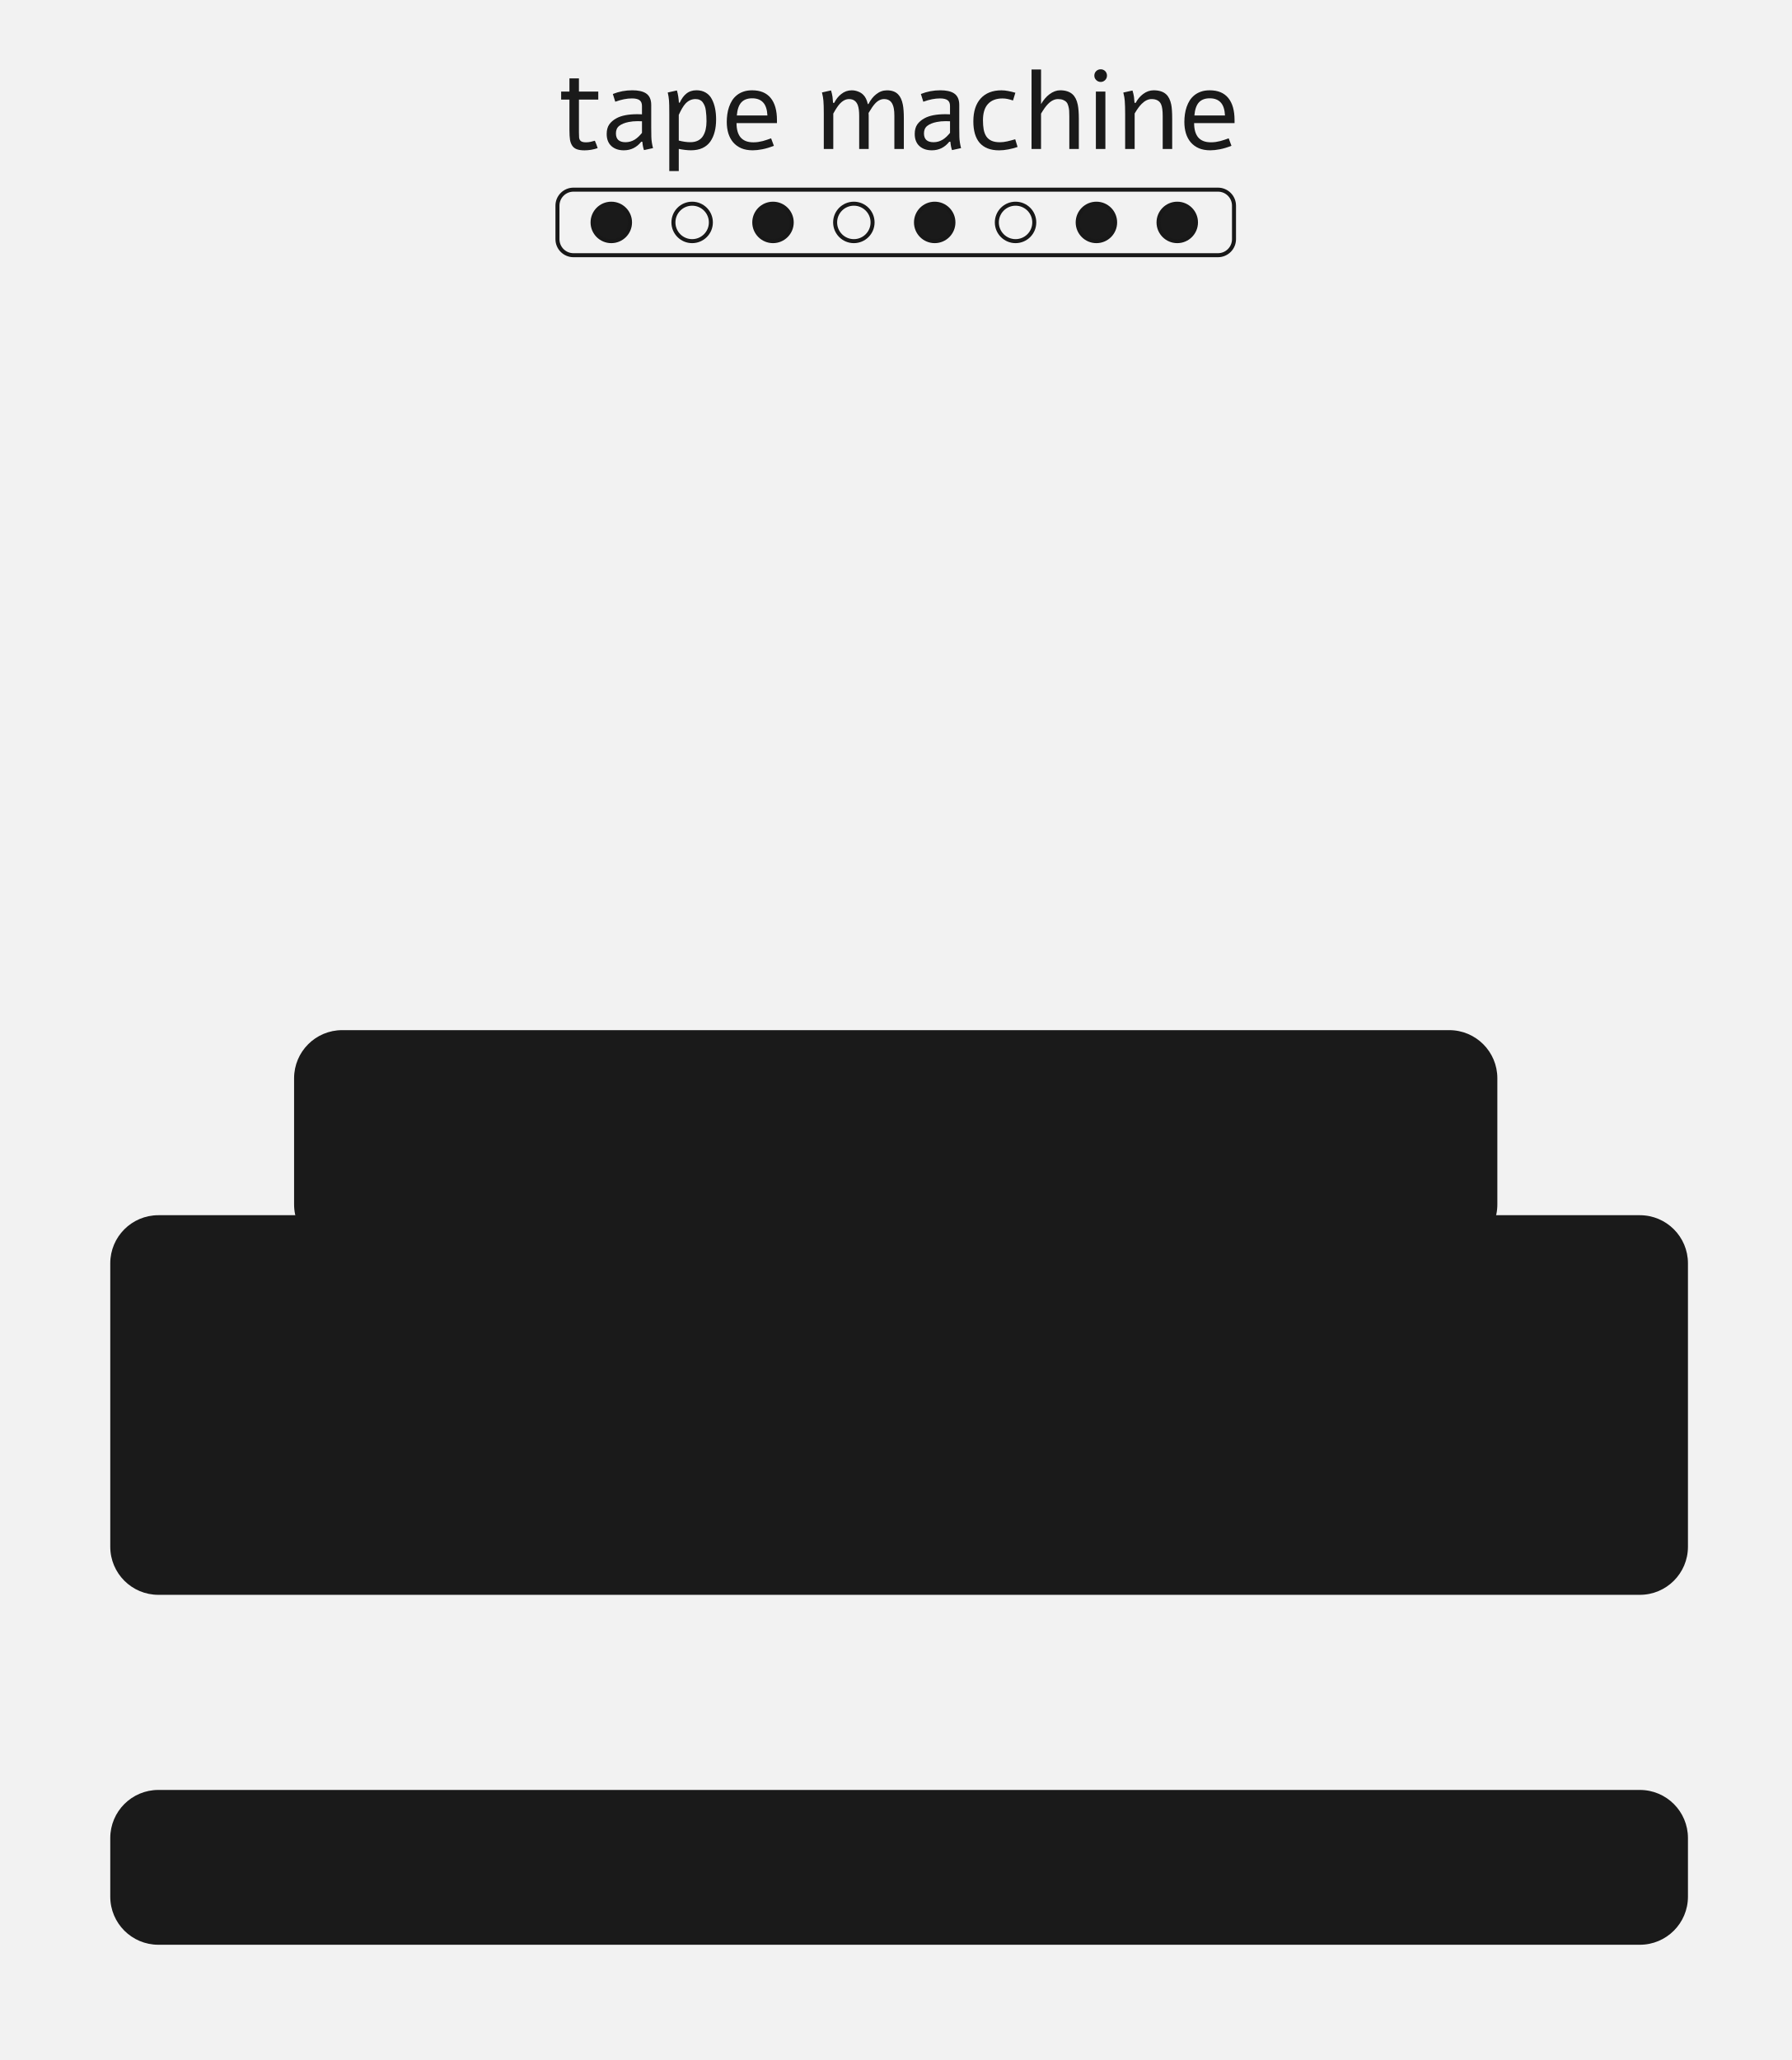
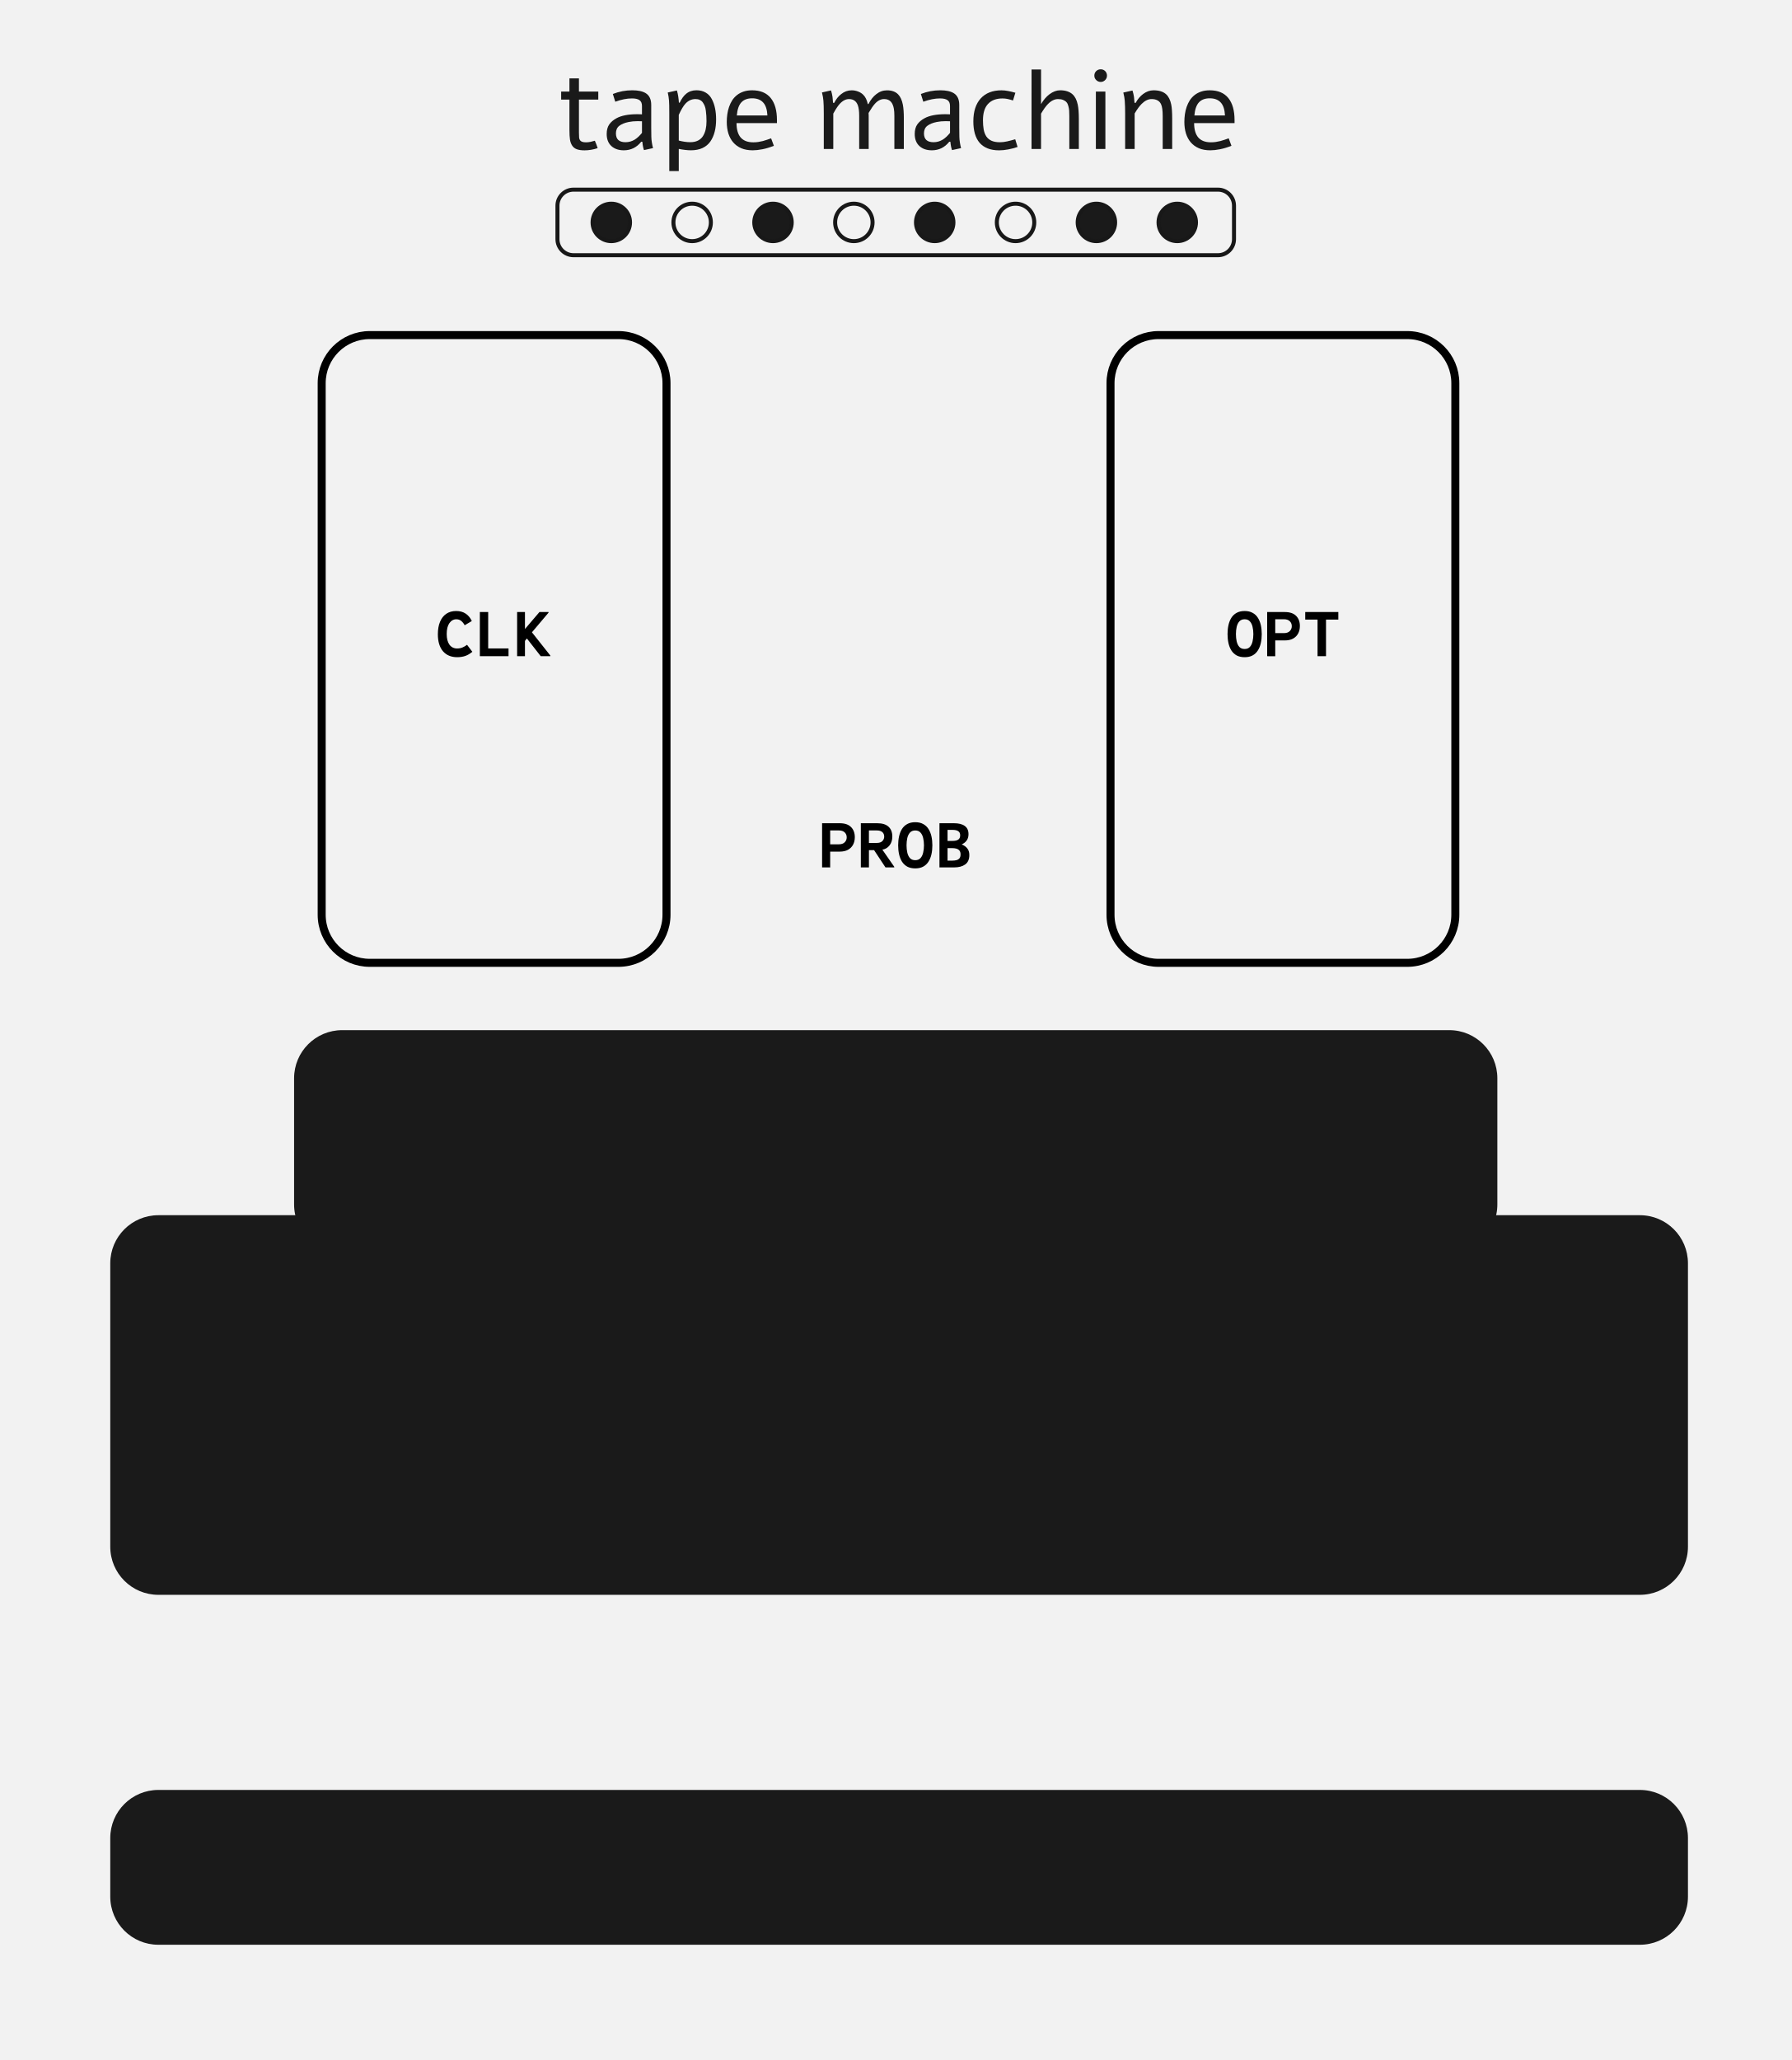
<svg xmlns="http://www.w3.org/2000/svg" width="111.76mm" height="128.5mm" viewBox="0 0 111.76 128.5" version="1.1" id="svg5" xml:space="preserve">
  <defs id="defs2">
    <rect x="57.405" y="91.628" width="31.463" height="119.779" id="rect3" />
  </defs>
  <g id="layer1" style="display:inline;fill:#f2f2f2">
    <rect style="fill:#f2f2f2;stroke-width:0.925" id="rect289" width="115.041" height="131.771" x="-1.621" y="-1.635" />
    <g id="g8" transform="translate(-0.60989)">
      <g aria-label="tape machine" id="text399" style="font-size:7.056px;line-height:1.25;font-family:Alef;-inkscape-font-specification:Alef;fill:#1a1a1a;stroke-width:0.265" transform="translate(-4.337274)">
        <path d="m 40.472,4.891 h 0.593 v 0.82 h 1.206 v 0.5 h -1.206 v 2.057 q 0,0.207 0.01,0.317 0.014,0.107 0.062,0.169 0.09,0.124 0.362,0.124 0.152,0 0.293,-0.031 0.145,-0.031 0.265,-0.069 0.096,0.21 0.176,0.462 -0.407,0.138 -0.82,0.138 -0.3,0 -0.482,-0.069 Q 40.751,9.242 40.648,9.091 40.541,8.932 40.506,8.712 40.472,8.491 40.472,8.102 V 6.211 H 39.955 V 5.711 h 0.517 z" id="path455" />
        <path d="M 43.331,6.345 43.18,5.863 q 0.579,-0.231 1.213,-0.231 0.555,0 0.847,0.186 0.334,0.214 0.334,0.727 v 1.409 q 0,0.282 0.007,0.579 0.003,0.176 0.034,0.365 0.028,0.179 0.072,0.341 l -0.565,0.124 q -0.079,-0.231 -0.1,-0.517 l -0.069,-0.007 q -0.427,0.537 -1.089,0.537 -0.482,0 -0.775,-0.265 -0.293,-0.269 -0.293,-0.754 0,-0.362 0.158,-0.593 0.162,-0.231 0.455,-0.389 0.462,-0.251 1.292,-0.251 0.11,0 0.296,0.007 V 6.607 q 0,-0.248 -0.152,-0.358 -0.152,-0.11 -0.475,-0.11 -0.472,0 -1.04,0.207 z m 1.667,1.943 V 7.565 q -0.093,-0.007 -0.272,-0.007 -0.303,0 -0.558,0.052 -0.379,0.076 -0.589,0.241 -0.207,0.162 -0.207,0.469 0,0.551 0.599,0.551 0.31,0 0.579,-0.165 0.22,-0.138 0.448,-0.417 z" id="path457" />
        <path d="M 47.293,10.672 H 46.701 V 7.062 q 0,-0.599 -0.017,-0.789 -0.017,-0.234 -0.079,-0.503 L 47.176,5.642 q 0.059,0.193 0.086,0.389 0.034,0.241 0.038,0.372 h 0.052 q 0.179,-0.372 0.396,-0.548 0.262,-0.224 0.648,-0.224 0.338,0 0.582,0.148 0.245,0.145 0.379,0.407 0.138,0.262 0.2,0.575 0.065,0.314 0.065,0.692 0,0.427 -0.09,0.768 -0.086,0.341 -0.269,0.606 -0.183,0.262 -0.489,0.407 -0.307,0.141 -0.72,0.141 -0.324,0 -0.761,-0.086 z m 0,-3.507 V 8.767 q 0.389,0.103 0.717,0.103 0.279,0 0.479,-0.1 0.203,-0.103 0.317,-0.286 0.114,-0.186 0.165,-0.413 0.052,-0.227 0.052,-0.51 0,-0.193 -0.01,-0.338 -0.007,-0.148 -0.031,-0.317 -0.021,-0.172 -0.069,-0.293 -0.048,-0.121 -0.121,-0.224 -0.072,-0.103 -0.189,-0.155 -0.114,-0.055 -0.265,-0.055 -0.365,0 -0.634,0.293 -0.193,0.214 -0.41,0.692 z" id="path459" />
        <path d="m 53.226,9.094 q -0.382,0.152 -0.72,0.217 -0.334,0.065 -0.599,0.065 -0.407,0 -0.71,-0.127 Q 50.893,9.118 50.69,8.884 50.49,8.65 50.387,8.326 q -0.1,-0.327 -0.1,-0.72 0,-0.241 0.034,-0.482 0.034,-0.241 0.11,-0.458 0.076,-0.22 0.196,-0.41 0.124,-0.189 0.3,-0.327 0.176,-0.138 0.41,-0.217 0.234,-0.079 0.534,-0.079 0.768,0 1.158,0.482 0.389,0.479 0.389,1.375 v 0.189 h -2.522 q 0,0.289 0.062,0.513 0.062,0.22 0.189,0.376 0.131,0.152 0.327,0.231 0.2,0.079 0.472,0.079 0.152,0 0.3,-0.021 0.152,-0.024 0.293,-0.059 0.141,-0.038 0.269,-0.083 0.131,-0.045 0.245,-0.086 z M 52.823,7.203 q -0.028,-0.558 -0.269,-0.813 -0.238,-0.258 -0.682,-0.258 -0.444,0 -0.679,0.258 -0.231,0.255 -0.279,0.813 z" id="path461" />
        <path d="M 56.34,9.294 V 7.079 q 0,-0.531 -0.024,-0.799 -0.014,-0.21 -0.09,-0.513 l 0.565,-0.127 q 0.065,0.207 0.093,0.4 0.014,0.072 0.034,0.376 h 0.072 q 0.176,-0.351 0.441,-0.551 0.286,-0.231 0.651,-0.231 0.207,0 0.4,0.076 0.193,0.072 0.324,0.207 0.196,0.193 0.279,0.572 h 0.041 q 0.207,-0.4 0.486,-0.613 0.3,-0.241 0.672,-0.241 0.451,0 0.692,0.251 0.21,0.21 0.296,0.641 0.062,0.314 0.062,0.875 V 9.294 H 60.743 V 7.234 q 0,-0.272 -0.031,-0.448 -0.048,-0.272 -0.172,-0.424 -0.155,-0.183 -0.434,-0.183 -0.317,0 -0.586,0.303 -0.162,0.183 -0.386,0.565 0.007,0.059 0.007,0.172 V 9.294 H 58.548 V 7.234 q 0,-0.438 -0.086,-0.672 -0.145,-0.382 -0.548,-0.382 -0.31,0 -0.589,0.31 -0.162,0.179 -0.393,0.596 V 9.294 Z" id="path463" />
        <path d="M 62.548,6.345 62.397,5.863 q 0.579,-0.231 1.213,-0.231 0.555,0 0.847,0.186 0.334,0.214 0.334,0.727 v 1.409 q 0,0.282 0.007,0.579 0.003,0.176 0.034,0.365 0.028,0.179 0.072,0.341 l -0.565,0.124 q -0.079,-0.231 -0.1,-0.517 l -0.069,-0.007 q -0.427,0.537 -1.089,0.537 -0.482,0 -0.775,-0.265 -0.293,-0.269 -0.293,-0.754 0,-0.362 0.158,-0.593 0.162,-0.231 0.455,-0.389 0.462,-0.251 1.292,-0.251 0.11,0 0.296,0.007 V 6.607 q 0,-0.248 -0.152,-0.358 -0.152,-0.11 -0.475,-0.11 -0.472,0 -1.04,0.207 z m 1.667,1.943 V 7.565 q -0.093,-0.007 -0.272,-0.007 -0.303,0 -0.558,0.052 -0.379,0.076 -0.589,0.241 -0.207,0.162 -0.207,0.469 0,0.551 0.599,0.551 0.31,0 0.579,-0.165 0.22,-0.138 0.448,-0.417 z" id="path465" />
        <path d="m 68.429,9.167 q -0.269,0.093 -0.575,0.152 -0.303,0.059 -0.575,0.059 -0.413,0 -0.717,-0.121 -0.303,-0.121 -0.503,-0.351 -0.196,-0.231 -0.293,-0.565 -0.096,-0.338 -0.096,-0.768 0,-0.469 0.117,-0.83 0.121,-0.362 0.345,-0.606 0.227,-0.248 0.551,-0.376 0.327,-0.127 0.741,-0.127 0.21,0 0.427,0.045 0.217,0.041 0.441,0.107 l -0.148,0.482 q -0.179,-0.059 -0.334,-0.093 -0.152,-0.034 -0.32,-0.034 -0.586,0 -0.903,0.341 -0.317,0.338 -0.317,1.023 0,0.32 0.045,0.575 0.048,0.251 0.165,0.431 0.121,0.176 0.324,0.269 0.207,0.093 0.524,0.093 0.207,0 0.444,-0.052 0.241,-0.055 0.51,-0.134 z" id="path467" />
        <path d="m 69.301,4.333 h 0.593 v 2.16 q 0.231,-0.393 0.524,-0.613 0.334,-0.248 0.665,-0.248 0.496,0 0.772,0.248 0.238,0.214 0.327,0.644 0.069,0.327 0.069,0.882 V 9.294 H 71.657 V 7.241 q 0,-0.21 -0.01,-0.345 -0.01,-0.138 -0.052,-0.286 -0.038,-0.152 -0.114,-0.234 -0.072,-0.086 -0.207,-0.141 -0.131,-0.055 -0.32,-0.055 -0.327,0 -0.63,0.31 -0.193,0.196 -0.431,0.599 V 9.294 h -0.593 z" id="path469" />
        <path d="m 73.617,4.323 q 0.158,0 0.276,0.11 0.114,0.121 0.114,0.282 0,0.165 -0.114,0.279 -0.117,0.117 -0.276,0.117 -0.165,0 -0.282,-0.117 -0.117,-0.11 -0.117,-0.279 0,-0.165 0.117,-0.282 0.117,-0.11 0.282,-0.11 z m -0.303,1.388 h 0.593 V 9.294 h -0.593 z" id="path471" />
        <path d="m 75.026,5.773 0.572,-0.127 q 0.065,0.207 0.093,0.4 0.014,0.093 0.034,0.369 h 0.072 q 0.189,-0.348 0.469,-0.555 0.307,-0.227 0.648,-0.227 0.513,0 0.782,0.248 0.231,0.21 0.32,0.644 0.059,0.296 0.059,0.882 V 9.294 H 77.483 V 7.241 q 0,-0.513 -0.1,-0.734 -0.148,-0.327 -0.596,-0.327 -0.317,0 -0.62,0.303 -0.203,0.203 -0.434,0.596 V 9.294 H 75.14 V 7.089 q 0,-0.465 -0.024,-0.803 -0.014,-0.21 -0.09,-0.513 z" id="path473" />
        <path d="m 81.772,9.094 q -0.382,0.152 -0.72,0.217 -0.334,0.065 -0.599,0.065 -0.407,0 -0.71,-0.127 -0.303,-0.131 -0.506,-0.365 -0.2,-0.234 -0.303,-0.558 -0.1,-0.327 -0.1,-0.72 0,-0.241 0.034,-0.482 0.034,-0.241 0.11,-0.458 0.076,-0.22 0.196,-0.41 0.124,-0.189 0.3,-0.327 0.176,-0.138 0.41,-0.217 0.234,-0.079 0.534,-0.079 0.768,0 1.158,0.482 0.389,0.479 0.389,1.375 V 7.678 H 79.443 q 0,0.289 0.062,0.513 0.062,0.22 0.189,0.376 0.131,0.152 0.327,0.231 0.2,0.079 0.472,0.079 0.152,0 0.3,-0.021 0.152,-0.024 0.293,-0.059 0.141,-0.038 0.269,-0.083 0.131,-0.045 0.245,-0.086 z M 81.369,7.203 Q 81.341,6.645 81.1,6.39 80.862,6.132 80.418,6.132 q -0.444,0 -0.679,0.258 -0.231,0.255 -0.279,0.813 z" id="path475" />
      </g>
      <rect style="fill:#1a1a1a;fill-opacity:0;stroke:#181818;stroke-width:0.25;stroke-dasharray:none;stroke-opacity:1" id="rect877" width="42.207" height="4.089" x="35.387" y="11.83" rx="1" ry="1" />
      <circle style="display:inline;fill:#1a1a1a;fill-opacity:1;stroke:#181818;stroke-width:0.25;stroke-dasharray:none;stroke-opacity:1" id="path2125" cx="38.746" cy="13.874" r="1.168" />
      <path id="use5556" style="display:inline;fill:#1a1a1a;fill-opacity:0;stroke:#181818;stroke-width:0.25" d="m 44.958,13.874 a 1.168,1.168 0 0 1 -1.168,1.168 1.168,1.168 0 0 1 -1.168,-1.168 1.168,1.168 0 0 1 1.168,-1.168 1.168,1.168 0 0 1 1.168,1.168 z" />
      <path id="use5558" style="display:inline;fill:#1a1a1a;fill-opacity:1;stroke:#181818;stroke-width:0.25" d="m 50.002,13.874 a 1.168,1.168 0 0 1 -1.168,1.168 1.168,1.168 0 0 1 -1.168,-1.168 1.168,1.168 0 0 1 1.168,-1.168 1.168,1.168 0 0 1 1.168,1.168 z" />
      <path id="use5560" style="display:inline;fill:#1a1a1a;fill-opacity:0;stroke:#181818;stroke-width:0.25" d="m 55.046,13.874 a 1.168,1.168 0 0 1 -1.168,1.168 1.168,1.168 0 0 1 -1.168,-1.168 1.168,1.168 0 0 1 1.168,-1.168 1.168,1.168 0 0 1 1.168,1.168 z" />
      <path id="use5562" style="display:inline;fill:#1a1a1a;fill-opacity:1;stroke:#181818;stroke-width:0.25" d="m 60.09,13.874 a 1.168,1.168 0 0 1 -1.168,1.168 1.168,1.168 0 0 1 -1.168,-1.168 1.168,1.168 0 0 1 1.168,-1.168 1.168,1.168 0 0 1 1.168,1.168 z" />
      <path id="use5564" style="display:inline;fill:#1a1a1a;fill-opacity:0;stroke:#181818;stroke-width:0.25" d="m 65.134,13.874 a 1.168,1.168 0 0 1 -1.168,1.168 1.168,1.168 0 0 1 -1.168,-1.168 1.168,1.168 0 0 1 1.168,-1.168 1.168,1.168 0 0 1 1.168,1.168 z" />
      <path id="use5566" style="display:inline;fill:#1a1a1a;fill-opacity:1;stroke:#181818;stroke-width:0.25" d="m 70.178,13.874 a 1.168,1.168 0 0 1 -1.168,1.168 1.168,1.168 0 0 1 -1.168,-1.168 1.168,1.168 0 0 1 1.168,-1.168 1.168,1.168 0 0 1 1.168,1.168 z" />
      <path id="use5568" style="display:inline;fill:#1a1a1a;fill-opacity:1;stroke:#181818;stroke-width:0.25" d="m 75.222,13.874 a 1.168,1.168 0 0 1 -1.168,1.168 1.168,1.168 0 0 1 -1.168,-1.168 1.168,1.168 0 0 1 1.168,-1.168 1.168,1.168 0 0 1 1.168,1.168 z" />
    </g>
    <rect style="fill:#1a1a1a;stroke-width:0.296;fill-opacity:1" id="rect2" width="75.066" height="13.874" x="18.347" y="64.259" rx="3" ry="3" />
    <text xml:space="preserve" transform="scale(0.2645833)" id="text1" style="font-style:normal;font-variant:normal;font-weight:normal;font-stretch:normal;font-size:12px;line-height:0.8;font-family:FreeMono;-inkscape-font-specification:FreeMono;text-align:start;writing-mode:tb-rl;direction:ltr;white-space:pre;shape-inside:url(#rect3);display:inline;fill:#000000;stroke:#000000" x="13.368" y="0" />
    <rect style="fill:#1a1a1a;fill-opacity:1;stroke:none;stroke-width:0.5" id="rect6" width="98.425" height="23.68" x="6.879" y="75.803" rx="3" ry="3" />
    <rect style="fill:#1a1a1a;fill-opacity:1;stroke:none;stroke-width:0.5" id="rect7" width="98.425" height="9.657" x="6.879" y="111.654" rx="3" ry="3" />
+     <rect style="fill:none;stroke:#000000;stroke-width:0.5" id="rect1" width="21.512" height="39.158" x="20.068" y="20.902" rx="3" ry="3" />
+     <rect style="fill:none;stroke:#000000;stroke-width:0.5" id="rect4" width="21.512" height="39.158" x="69.28" y="20.902" rx="3" ry="3" />
+     <path style="font-weight:bold;font-size:3.881px;line-height:0;font-family:'0xProto Nerd Font Mono';-inkscape-font-specification:'0xProto Nerd Font Mono Bold';letter-spacing:0px;word-spacing:0px;text-orientation:upright;fill:#000000;stroke-width:0.5" d="m 28.523,40.995 q -0.567,0 -0.889,-0.373 -0.318,-0.376 -0.318,-1.056 0,-0.458 0.136,-0.78 0.136,-0.326 0.388,-0.497 0.256,-0.175 0.617,-0.175 0.353,0 0.594,0.163 0.241,0.159 0.384,0.462 l -0.446,0.264 q -0.085,-0.163 -0.213,-0.268 -0.124,-0.105 -0.31,-0.105 -0.26,0 -0.431,0.241 -0.167,0.241 -0.167,0.679 0,0.423 0.171,0.664 0.175,0.237 0.477,0.237 0.186,0 0.334,-0.062 0.151,-0.062 0.287,-0.167 l 0.33,0.435 q -0.21,0.179 -0.439,0.26 -0.229,0.078 -0.504,0.078 z m 1.413,-0.062 v -2.755 h 0.52 v 2.27 h 1.269 v 0.485 z m 3.799,0 -0.865,-1.106 -0.12,0.151 v 0.955 h -0.489 v -2.755 h 0.489 v 1.059 l 0.904,-1.059 h 0.567 v 0.039 l -1.036,1.226 1.149,1.451 v 0.039 z" id="text4" aria-label="CLK" />
+     <path style="font-weight:bold;font-size:3.881px;line-height:0;font-family:'0xProto Nerd Font Mono';-inkscape-font-specification:'0xProto Nerd Font Mono Bold';letter-spacing:0px;word-spacing:0px;text-orientation:upright;fill:#000000;stroke-width:0.5" d="m 77.648,40.995 q -0.291,0 -0.497,-0.109 -0.202,-0.113 -0.33,-0.31 -0.124,-0.198 -0.182,-0.458 -0.058,-0.26 -0.058,-0.563 0,-0.303 0.058,-0.563 0.058,-0.26 0.182,-0.458 0.128,-0.198 0.33,-0.307 0.206,-0.113 0.497,-0.113 0.291,0 0.493,0.113 0.206,0.109 0.33,0.307 0.128,0.198 0.186,0.458 0.058,0.26 0.058,0.563 0,0.303 -0.058,0.563 -0.058,0.26 -0.186,0.458 -0.124,0.198 -0.33,0.31 -0.202,0.109 -0.493,0.109 z m 0,-0.512 q 0.21,0 0.326,-0.128 0.12,-0.132 0.167,-0.345 0.05,-0.213 0.05,-0.454 0,-0.244 -0.05,-0.454 -0.047,-0.213 -0.167,-0.341 -0.116,-0.132 -0.326,-0.132 -0.21,0 -0.33,0.132 -0.116,0.128 -0.167,0.341 -0.047,0.21 -0.047,0.454 0,0.241 0.047,0.454 0.05,0.213 0.167,0.345 0.12,0.128 0.33,0.128 z m 1.405,0.45 v -2.755 h 1.098 q 0.47,0 0.706,0.237 0.237,0.237 0.237,0.633 0,0.264 -0.109,0.47 -0.109,0.202 -0.318,0.318 -0.21,0.113 -0.516,0.113 H 79.557 v 0.986 z m 0.504,-1.44 h 0.543 q 0.241,0 0.365,-0.128 0.124,-0.128 0.124,-0.303 0,-0.19 -0.124,-0.31 -0.124,-0.124 -0.365,-0.124 H 79.557 Z m 2.639,1.44 v -2.282 h -0.768 v -0.473 h 2.064 v 0.473 H 82.724 v 2.282 z" id="text5" aria-label="OPT" />
+     <path style="font-weight:bold;font-size:3.881px;line-height:0;font-family:'0xProto Nerd Font Mono';-inkscape-font-specification:'0xProto Nerd Font Mono Bold';letter-spacing:0px;word-spacing:0px;text-orientation:upright;fill:#000000;stroke-width:0.5" d="m 51.287,54.107 v -2.755 h 1.098 q 0.47,0 0.706,0.237 0.237,0.237 0.237,0.633 0,0.264 -0.109,0.47 -0.109,0.202 -0.318,0.318 -0.21,0.113 -0.516,0.113 h -0.594 v 0.986 z m 0.504,-1.44 h 0.543 q 0.241,0 0.365,-0.128 0.124,-0.128 0.124,-0.303 0,-0.19 -0.124,-0.31 -0.124,-0.124 -0.365,-0.124 h -0.543 z m 1.913,1.44 v -2.755 h 1.021 q 0.473,0 0.706,0.217 0.237,0.217 0.237,0.613 0,0.334 -0.175,0.555 -0.171,0.217 -0.446,0.264 l 0.741,1.067 v 0.039 h -0.547 l -0.71,-1.075 h -0.322 v 1.075 z m 0.504,-1.525 h 0.485 q 0.241,0 0.353,-0.116 0.116,-0.116 0.116,-0.276 0,-0.182 -0.116,-0.283 -0.113,-0.105 -0.353,-0.105 h -0.485 z m 2.891,1.587 q -0.291,0 -0.497,-0.109 -0.202,-0.113 -0.33,-0.31 -0.124,-0.198 -0.182,-0.458 -0.058,-0.26 -0.058,-0.563 0,-0.303 0.058,-0.563 0.058,-0.26 0.182,-0.458 0.128,-0.198 0.33,-0.307 0.206,-0.113 0.497,-0.113 0.291,0 0.493,0.113 0.206,0.109 0.33,0.307 0.128,0.198 0.186,0.458 0.058,0.26 0.058,0.563 0,0.303 -0.058,0.563 -0.058,0.26 -0.186,0.458 -0.124,0.198 -0.33,0.31 -0.202,0.109 -0.493,0.109 z m 0,-0.512 q 0.21,0 0.326,-0.128 0.12,-0.132 0.167,-0.345 0.05,-0.213 0.05,-0.454 0,-0.244 -0.05,-0.454 -0.047,-0.213 -0.167,-0.341 -0.116,-0.132 -0.326,-0.132 -0.21,0 -0.33,0.132 -0.116,0.128 -0.167,0.341 -0.047,0.21 -0.047,0.454 0,0.241 0.047,0.454 0.05,0.213 0.167,0.345 0.12,0.128 0.33,0.128 z m 1.51,0.45 v -2.755 h 0.904 q 0.439,0 0.671,0.167 0.237,0.167 0.237,0.516 0,0.237 -0.116,0.396 -0.116,0.159 -0.31,0.241 0.233,0.097 0.353,0.256 0.124,0.155 0.124,0.407 0,0.404 -0.26,0.59 -0.256,0.182 -0.683,0.182 z m 0.504,-1.653 h 0.33 q 0.221,0 0.338,-0.081 0.12,-0.081 0.12,-0.268 0,-0.179 -0.12,-0.256 -0.116,-0.081 -0.338,-0.081 h -0.33 z m 0,1.23 h 0.307 q 0.124,0 0.241,-0.027 0.116,-0.027 0.19,-0.109 0.074,-0.085 0.074,-0.252 0,-0.159 -0.074,-0.244 -0.074,-0.085 -0.19,-0.116 -0.116,-0.031 -0.241,-0.031 h -0.307 z" id="text6" aria-label="PROB" />
  </g>
  <g id="layer2" style="display:none;fill:#ff0000">
    <circle style="fill:#ff0000;stroke-width:0.265" id="path8" cx="55.88" cy="28.625" r="4.235" />
    <circle style="fill:#ff0000;stroke-width:0.137" id="circle10" cx="68.148" cy="25.412" r="2.191" />
    <circle style="fill:#00ff00;stroke-width:0.137" id="circle11" cx="68.148" cy="31.838" r="2.191" />
    <circle style="fill:#ff0000;stroke-width:0.137" id="circle12" cx="37.625" cy="25.412" r="2.191" />
    <circle style="fill:#00ff00;stroke-width:0.137" id="circle13" cx="37.625" cy="31.838" r="2.191" />
    <circle style="fill:#ff0000;stroke-width:0.137" id="circle14" cx="43.904" cy="25.412" r="2.191" />
    <circle style="fill:#00ff00;stroke-width:0.137" id="circle15" cx="43.904" cy="31.838" r="2.191" />
    <circle style="fill:#0000ff;stroke-width:0.265" id="path15" cx="25.764" cy="82.807" r="3.359" />
    <circle style="fill:#0000ff;stroke-width:0.265" id="circle16" cx="85.996" cy="82.807" r="3.359" />
    <circle style="fill:#0000ff;stroke-width:0.265" id="circle18" cx="73.95" cy="82.807" r="3.359" />
    <circle style="fill:#0000ff;stroke-width:0.265" id="circle21" cx="61.903" cy="82.807" r="3.359" />
    <circle style="fill:#0000ff;stroke-width:0.265" id="circle23" cx="98.043" cy="82.807" r="3.359" />
    <circle style="fill:#0000ff;stroke-width:0.265" id="circle24" cx="13.717" cy="82.807" r="3.359" />
    <circle style="fill:#0000ff;stroke-width:0.265" id="circle26" cx="49.857" cy="82.807" r="3.359" />
    <circle style="fill:#0000ff;stroke-width:0.265" id="circle29" cx="37.81" cy="82.807" r="3.359" />
    <circle style="fill:#0000ff;stroke-width:0.265" id="circle38" cx="25.764" cy="94.198" r="3.359" />
    <circle style="fill:#0000ff;stroke-width:0.265" id="circle39" cx="85.996" cy="94.198" r="3.359" />
    <circle style="fill:#0000ff;stroke-width:0.265" id="circle40" cx="73.95" cy="94.198" r="3.359" />
    <circle style="fill:#0000ff;stroke-width:0.265" id="circle41" cx="61.903" cy="94.198" r="3.359" />
    <circle style="fill:#0000ff;stroke-width:0.265" id="circle42" cx="98.043" cy="94.198" r="3.359" />
    <circle style="fill:#0000ff;stroke-width:0.265" id="circle43" cx="13.717" cy="94.198" r="3.359" />
    <circle style="fill:#0000ff;stroke-width:0.265" id="circle44" cx="49.857" cy="94.198" r="3.359" />
    <circle style="fill:#0000ff;stroke-width:0.265" id="circle45" cx="37.81" cy="94.198" r="3.359" />
    <circle style="fill:#ff0000;stroke-width:0.265" id="circle53" cx="25.764" cy="105.151" r="3.359" />
    <circle style="fill:#ff0000;stroke-width:0.265" id="circle54" cx="85.996" cy="105.151" r="3.359" />
    <circle style="fill:#ff0000;stroke-width:0.265" id="circle55" cx="73.95" cy="105.151" r="3.359" />
    <circle style="fill:#ff0000;stroke-width:0.265" id="circle56" cx="61.903" cy="105.151" r="3.359" />
    <circle style="fill:#ff0000;stroke-width:0.265" id="circle57" cx="98.043" cy="105.151" r="3.359" />
    <circle style="fill:#ff0000;stroke-width:0.265" id="circle58" cx="13.717" cy="105.151" r="3.359" />
    <circle style="fill:#ff0000;stroke-width:0.265" id="circle59" cx="49.857" cy="105.151" r="3.359" />
    <circle style="fill:#ff0000;stroke-width:0.265" id="circle60" cx="37.81" cy="105.151" r="3.359" />
    <circle style="fill:#0000ff;stroke-width:0.265" id="circle61" cx="25.764" cy="116.543" r="3.359" />
    <circle style="fill:#0000ff;stroke-width:0.265" id="circle62" cx="85.996" cy="116.543" r="3.359" />
    <circle style="fill:#0000ff;stroke-width:0.265" id="circle63" cx="73.95" cy="116.543" r="3.359" />
    <circle style="fill:#0000ff;stroke-width:0.265" id="circle64" cx="61.903" cy="116.543" r="3.359" />
    <circle style="fill:#0000ff;stroke-width:0.265" id="circle65" cx="98.043" cy="116.543" r="3.359" />
    <circle style="fill:#0000ff;stroke-width:0.265" id="circle66" cx="13.717" cy="116.543" r="3.359" />
    <circle style="fill:#0000ff;stroke-width:0.265" id="circle67" cx="49.857" cy="116.543" r="3.359" />
    <circle style="fill:#0000ff;stroke-width:0.265" id="circle68" cx="37.81" cy="116.543" r="3.359" />
    <circle style="fill:#0000ff;stroke-width:0.265" id="circle69" cx="25.764" cy="116.543" r="3.359" />
    <circle style="fill:#0000ff;stroke-width:0.265" id="circle70" cx="85.996" cy="116.543" r="3.359" />
    <circle style="fill:#0000ff;stroke-width:0.265" id="circle71" cx="73.95" cy="116.543" r="3.359" />
    <circle style="fill:#0000ff;stroke-width:0.265" id="circle72" cx="61.903" cy="116.543" r="3.359" />
    <circle style="fill:#0000ff;stroke-width:0.265" id="circle73" cx="98.043" cy="116.543" r="3.359" />
    <circle style="fill:#0000ff;stroke-width:0.265" id="circle74" cx="13.717" cy="116.543" r="3.359" />
    <circle style="fill:#0000ff;stroke-width:0.265" id="circle75" cx="49.857" cy="116.543" r="3.359" />
    <circle style="fill:#0000ff;stroke-width:0.265" id="circle76" cx="37.81" cy="116.543" r="3.359" />
    <circle style="fill:#0000ff;stroke-width:0.265" id="circle77" cx="43.833" cy="70.539" r="3.359" />
    <circle style="fill:#0000ff;stroke-width:0.265" id="circle78" cx="79.973" cy="70.539" r="3.359" />
    <circle style="fill:#0000ff;stroke-width:0.265" id="circle79" cx="31.787" cy="70.539" r="3.359" />
    <circle style="fill:#0000ff;stroke-width:0.265" id="circle80" cx="67.927" cy="70.539" r="3.359" />
    <circle style="fill:#0000ff;stroke-width:0.265" id="circle81" cx="55.88" cy="70.539" r="3.359" />
    <circle style="fill:#ff0000;stroke-width:0.219" id="circle1" cx="68.148" cy="45.858" r="3.505" />
    <circle style="fill:#ff0000;stroke-width:0.219" id="circle2" cx="79.101" cy="45.858" r="3.505" />
    <circle style="fill:#00ff00;stroke-width:0.219" id="circle3" cx="68.148" cy="54.62" r="3.505" />
    <circle style="fill:#00ff00;stroke-width:0.219" id="circle4" cx="79.101" cy="54.62" r="3.505" />
    <circle style="fill:#00ff00;stroke-width:0.219" id="circle5" cx="37.625" cy="48.925" r="3.505" />
  </g>
</svg>
